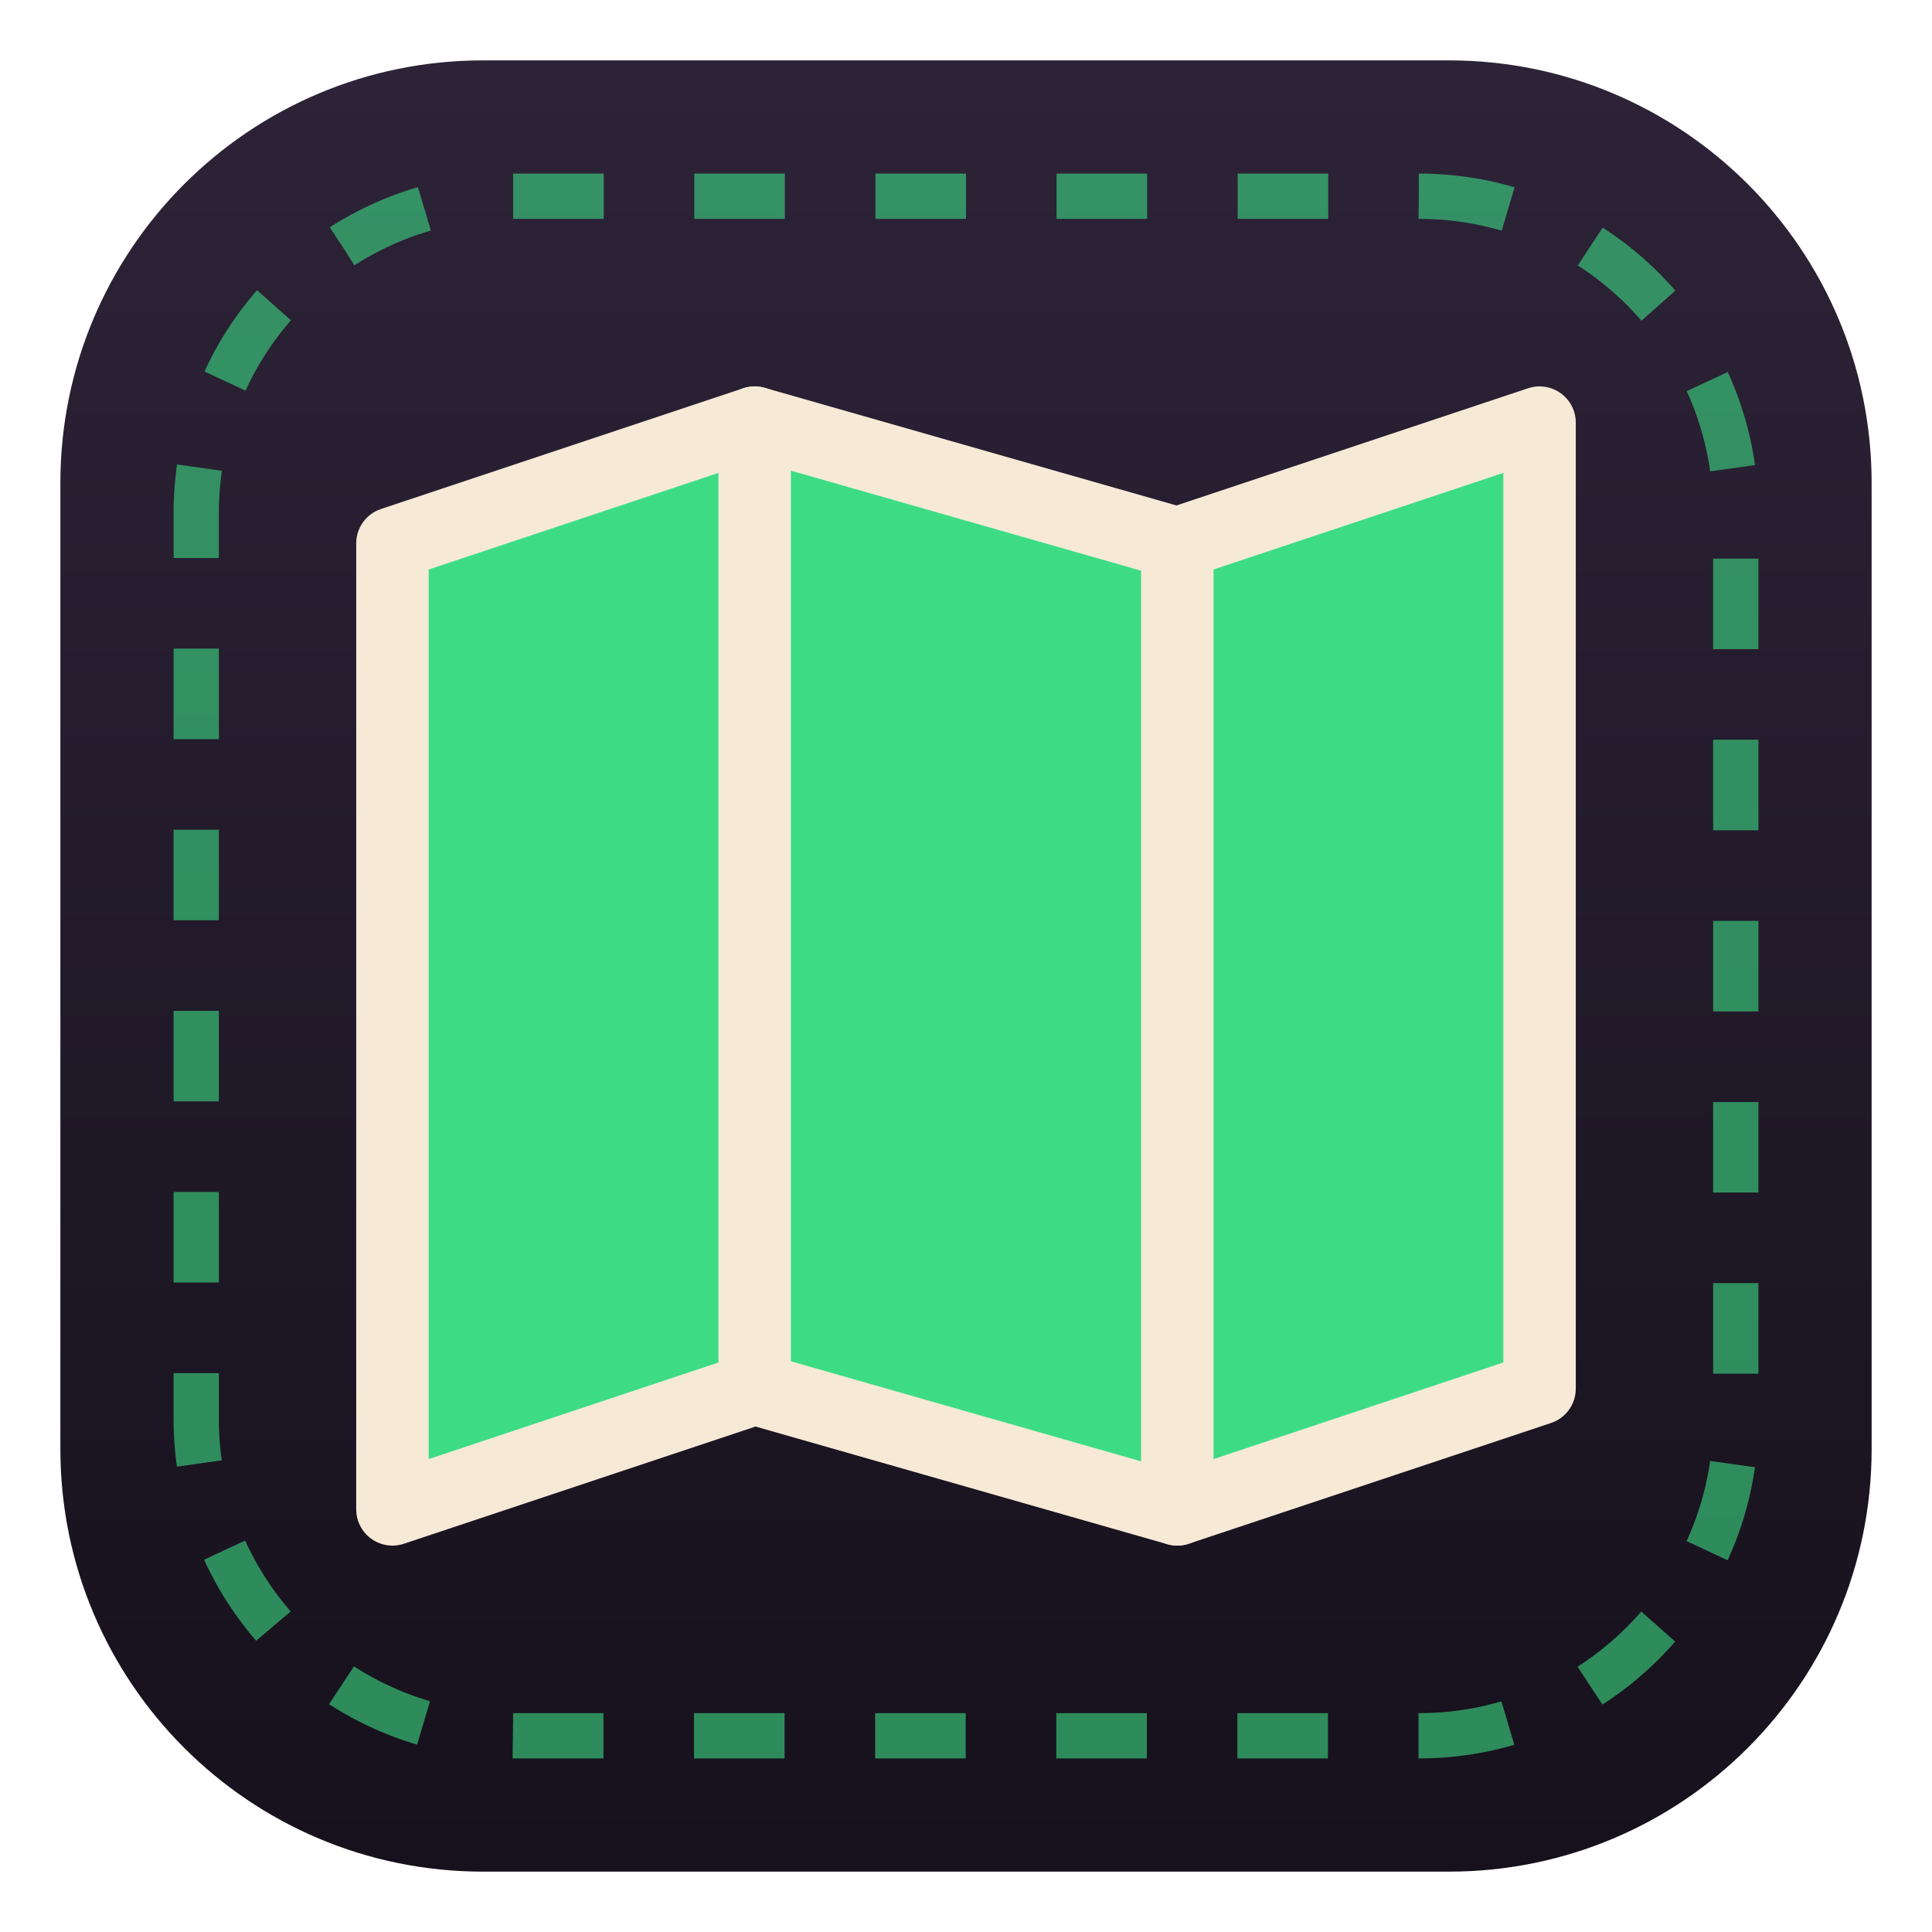
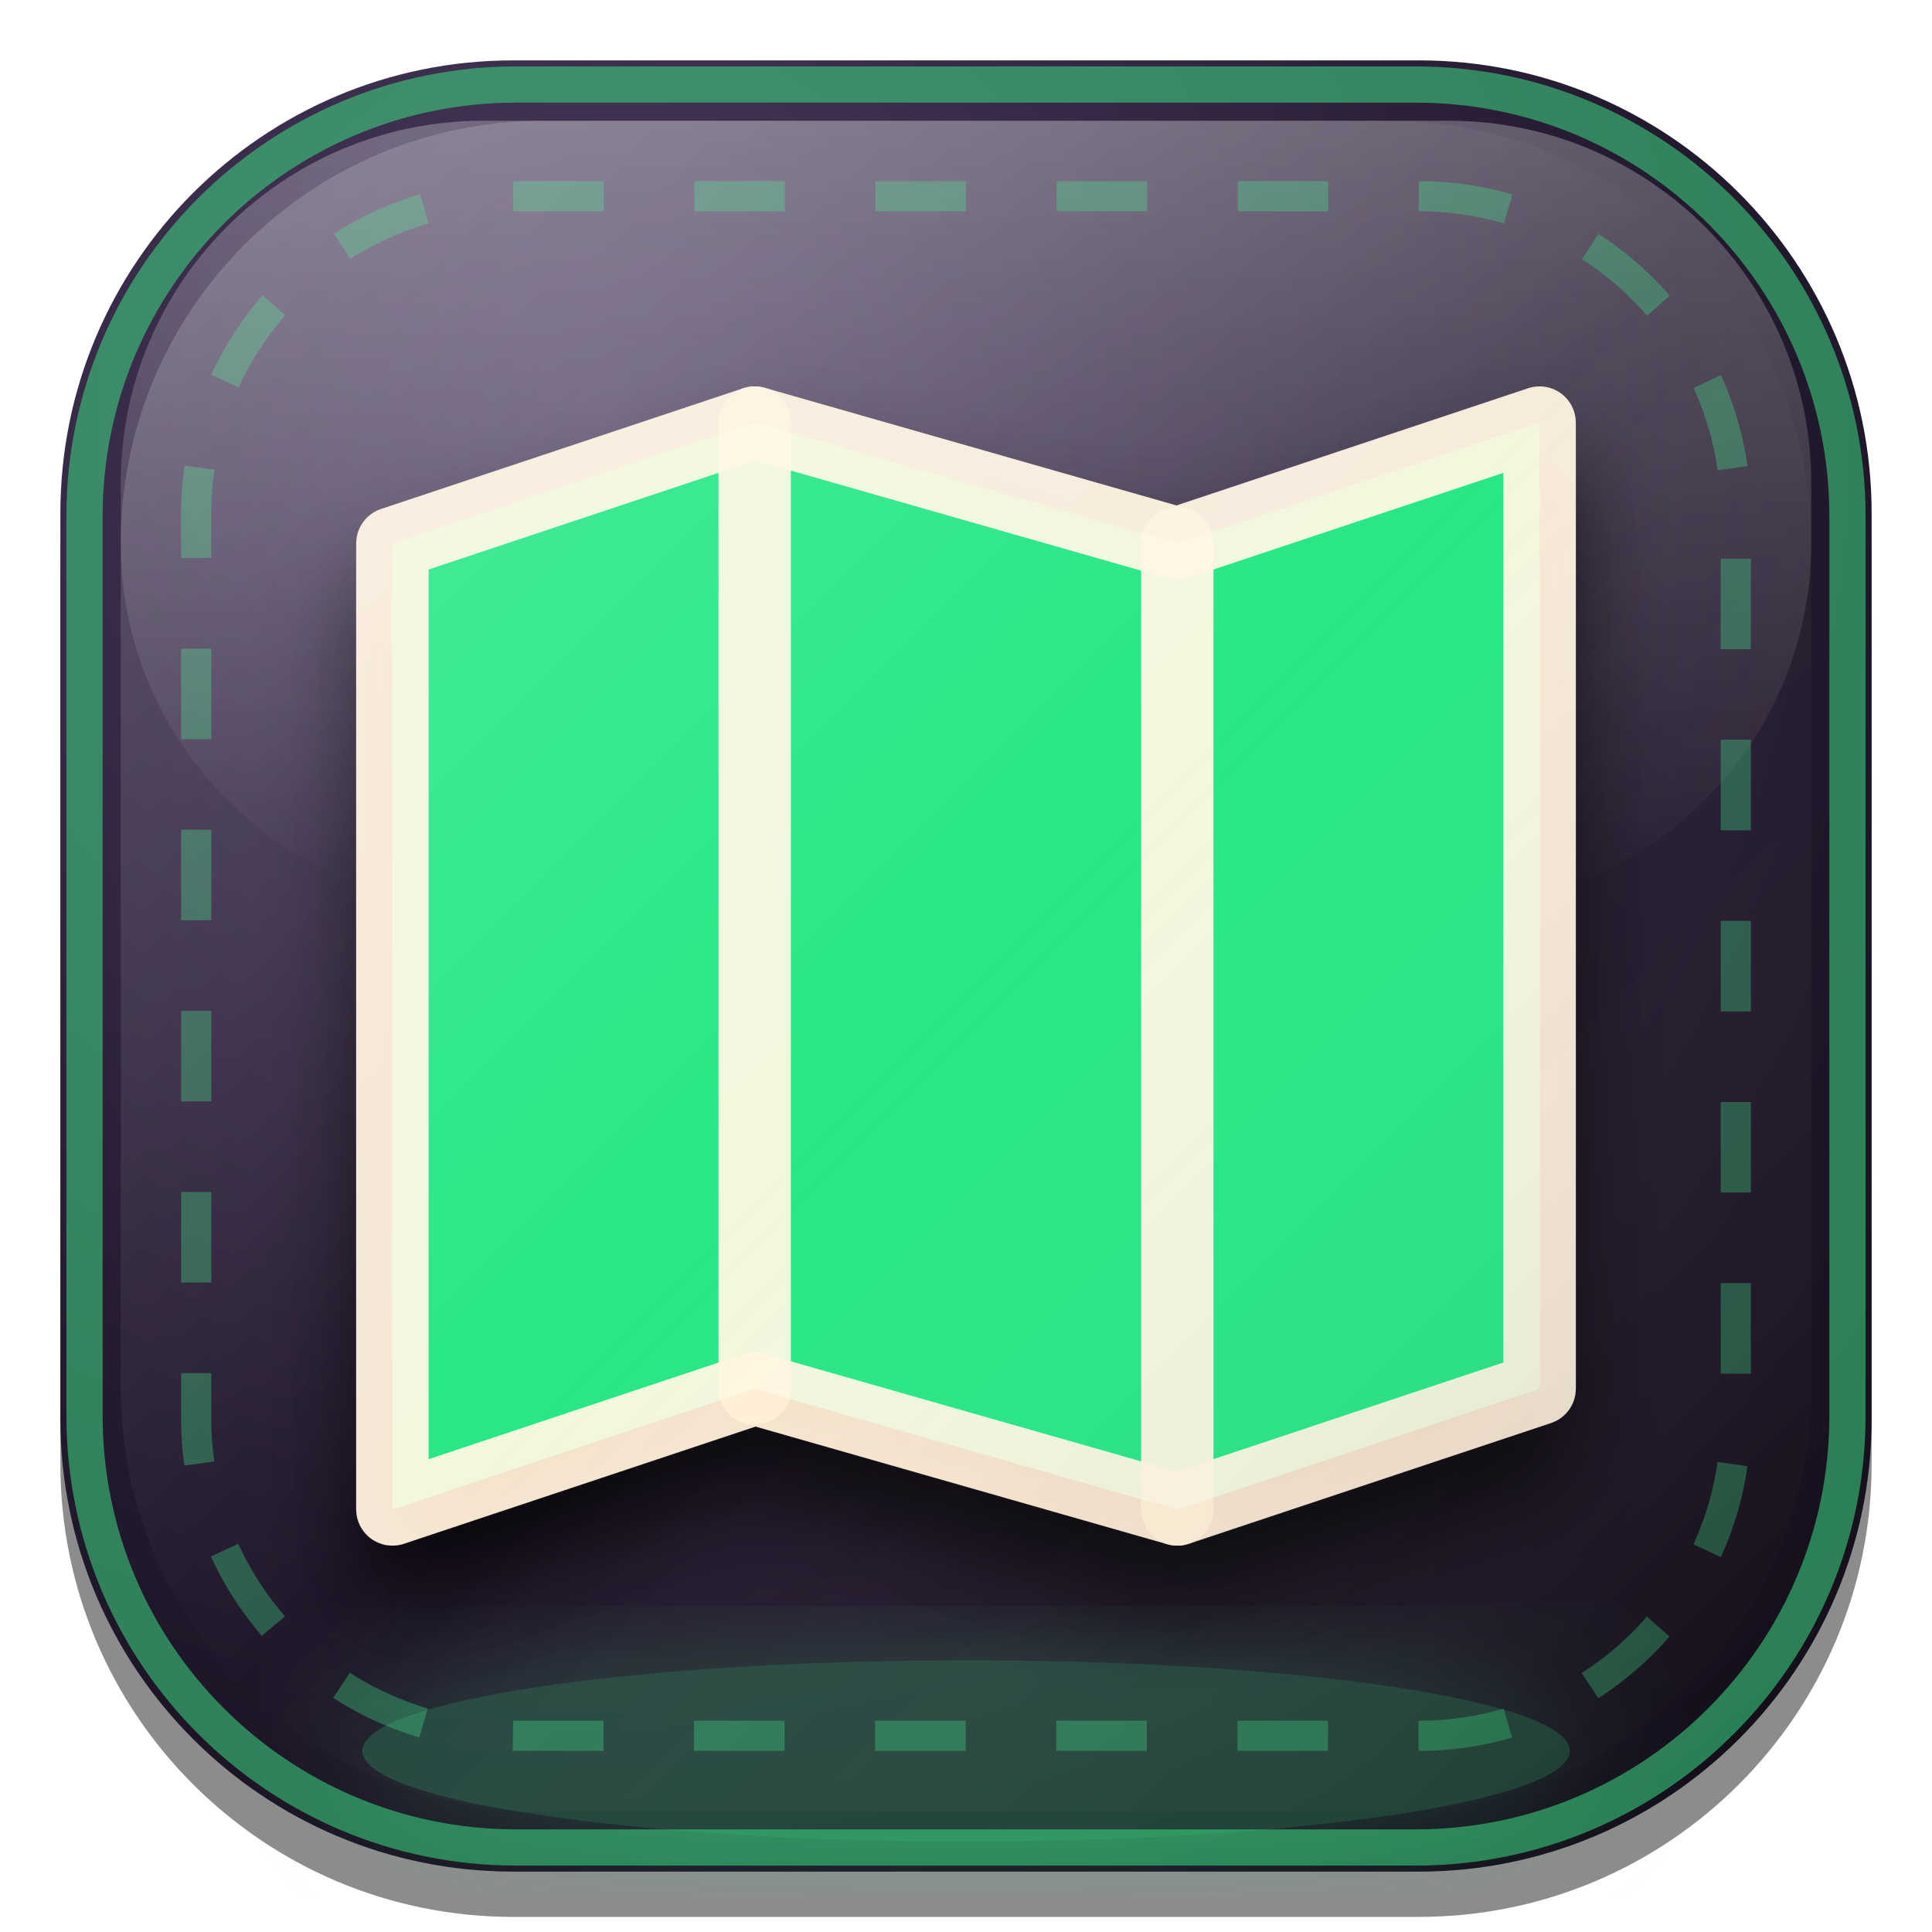
<svg xmlns="http://www.w3.org/2000/svg" viewBox="0 0 64 64" width="64" height="64" role="img">
  <defs>
-     <linearGradient id="t" x1="0" y1="0" x2="0" y2="1">
-       <stop offset="0" stop-color="#2d2338" />
-       <stop offset="1" stop-color="#16111c" />
+     <radialGradient id="bg" cx=".3" cy=".2" r="1.1">
+       <stop offset="0" stop-color="#4a3a5e" />
+       <stop offset=".55" stop-color="#241a2f" />
+       <stop offset="1" stop-color="#0f0b14" />
+     </radialGradient>
+     <linearGradient id="gl" x1="0" y1="0" x2="0" y2="1">
+       <stop offset="0" stop-color="#fff" stop-opacity=".55" />
+       <stop offset="1" stop-color="#fff" stop-opacity="0" />
    </linearGradient>
+     <linearGradient id="gs" x1="0" y1="0" x2="1" y2="1">
+       <stop offset="0" stop-color="#fff" stop-opacity=".5" />
+       <stop offset=".5" stop-color="#fff" stop-opacity="0" />
+       <stop offset="1" stop-color="#000" stop-opacity=".35" />
+     </linearGradient>
+     <filter id="ds" x="-20%" y="-20%" width="140%" height="150%">
+       <feDropShadow dx="0" dy="2.2" stdDeviation="1.6" flood-color="#000" flood-opacity=".6" />
+     </filter>
+     <filter id="gw" x="-30%" y="-30%" width="160%" height="160%">
+       <feGaussianBlur stdDeviation="2.2" result="b" />
+       <feMerge>
+         <feMergeNode in="b" />
+         <feMergeNode in="SourceGraphic" />
+       </feMerge>
+     </filter>
  </defs>
-   <rect x="2" y="2" width="60" height="60" rx="14" fill="url(#t)" />
-   <rect x="6.5" y="6.5" width="51" height="51" rx="10.5" fill="none" stroke="#3ddc84" stroke-opacity=".6" stroke-width="1.5" stroke-dasharray="3 3" />
-   <g fill="none" stroke="#f6ead7" stroke-width="2.4" stroke-linejoin="round" stroke-linecap="round">
-     <path d="M13 18l12-4 14 4 12-4v32l-12 4-14-4-12 4z" fill="#3ddc84" />
-     <path d="M25 14v32M39 18v32" />
+   <rect x="2" y="3.5" width="60" height="60" rx="15" fill="#000" opacity=".45" />
+   <rect x="2" y="2" width="60" height="60" rx="15" fill="url(#bg)" />
+   <rect x="2.8" y="2.8" width="58.4" height="58.4" rx="14.3" fill="none" stroke="#3ddc84" stroke-opacity=".55" stroke-width="1.2" />
+   <rect x="4" y="4" width="56" height="26" rx="12" fill="url(#gl)" opacity=".5" />
+   <rect x="6.5" y="6.5" width="51" height="51" rx="10.5" fill="none" stroke="#3ddc84" stroke-opacity=".35" stroke-width="1" stroke-dasharray="3 3" />
+   <ellipse cx="32" cy="58" rx="20" ry="3" fill="#3ddc84" opacity=".25" filter="url(#gw)" />
+   <g filter="url(#ds)">
+     <g fill="none" stroke="#fff4e2" stroke-opacity=".95" stroke-width="2.4" stroke-linejoin="round" stroke-linecap="round">
+       <path d="M13 18l12-4 14 4 12-4v32l-12 4-14-4-12 4z" fill="#3ddc84" />
+       <path d="M25 14v32M39 18v32" />
+     </g>
  </g>
+   <g filter="url(#ds)" style="mix-blend-mode:soft-light" opacity=".9">
+     <g fill="none" stroke="none" stroke-width="0" stroke-linejoin="round" stroke-linecap="round">
+       <path d="M13 18l12-4 14 4 12-4v32l-12 4-14-4-12 4z" fill="#3ddc84" />
+       <path d="M25 14v32M39 18v32" />
+     </g>
+   </g>
+   <rect x="4" y="4" width="56" height="56" rx="14" fill="url(#gs)" opacity=".4" />
</svg>
